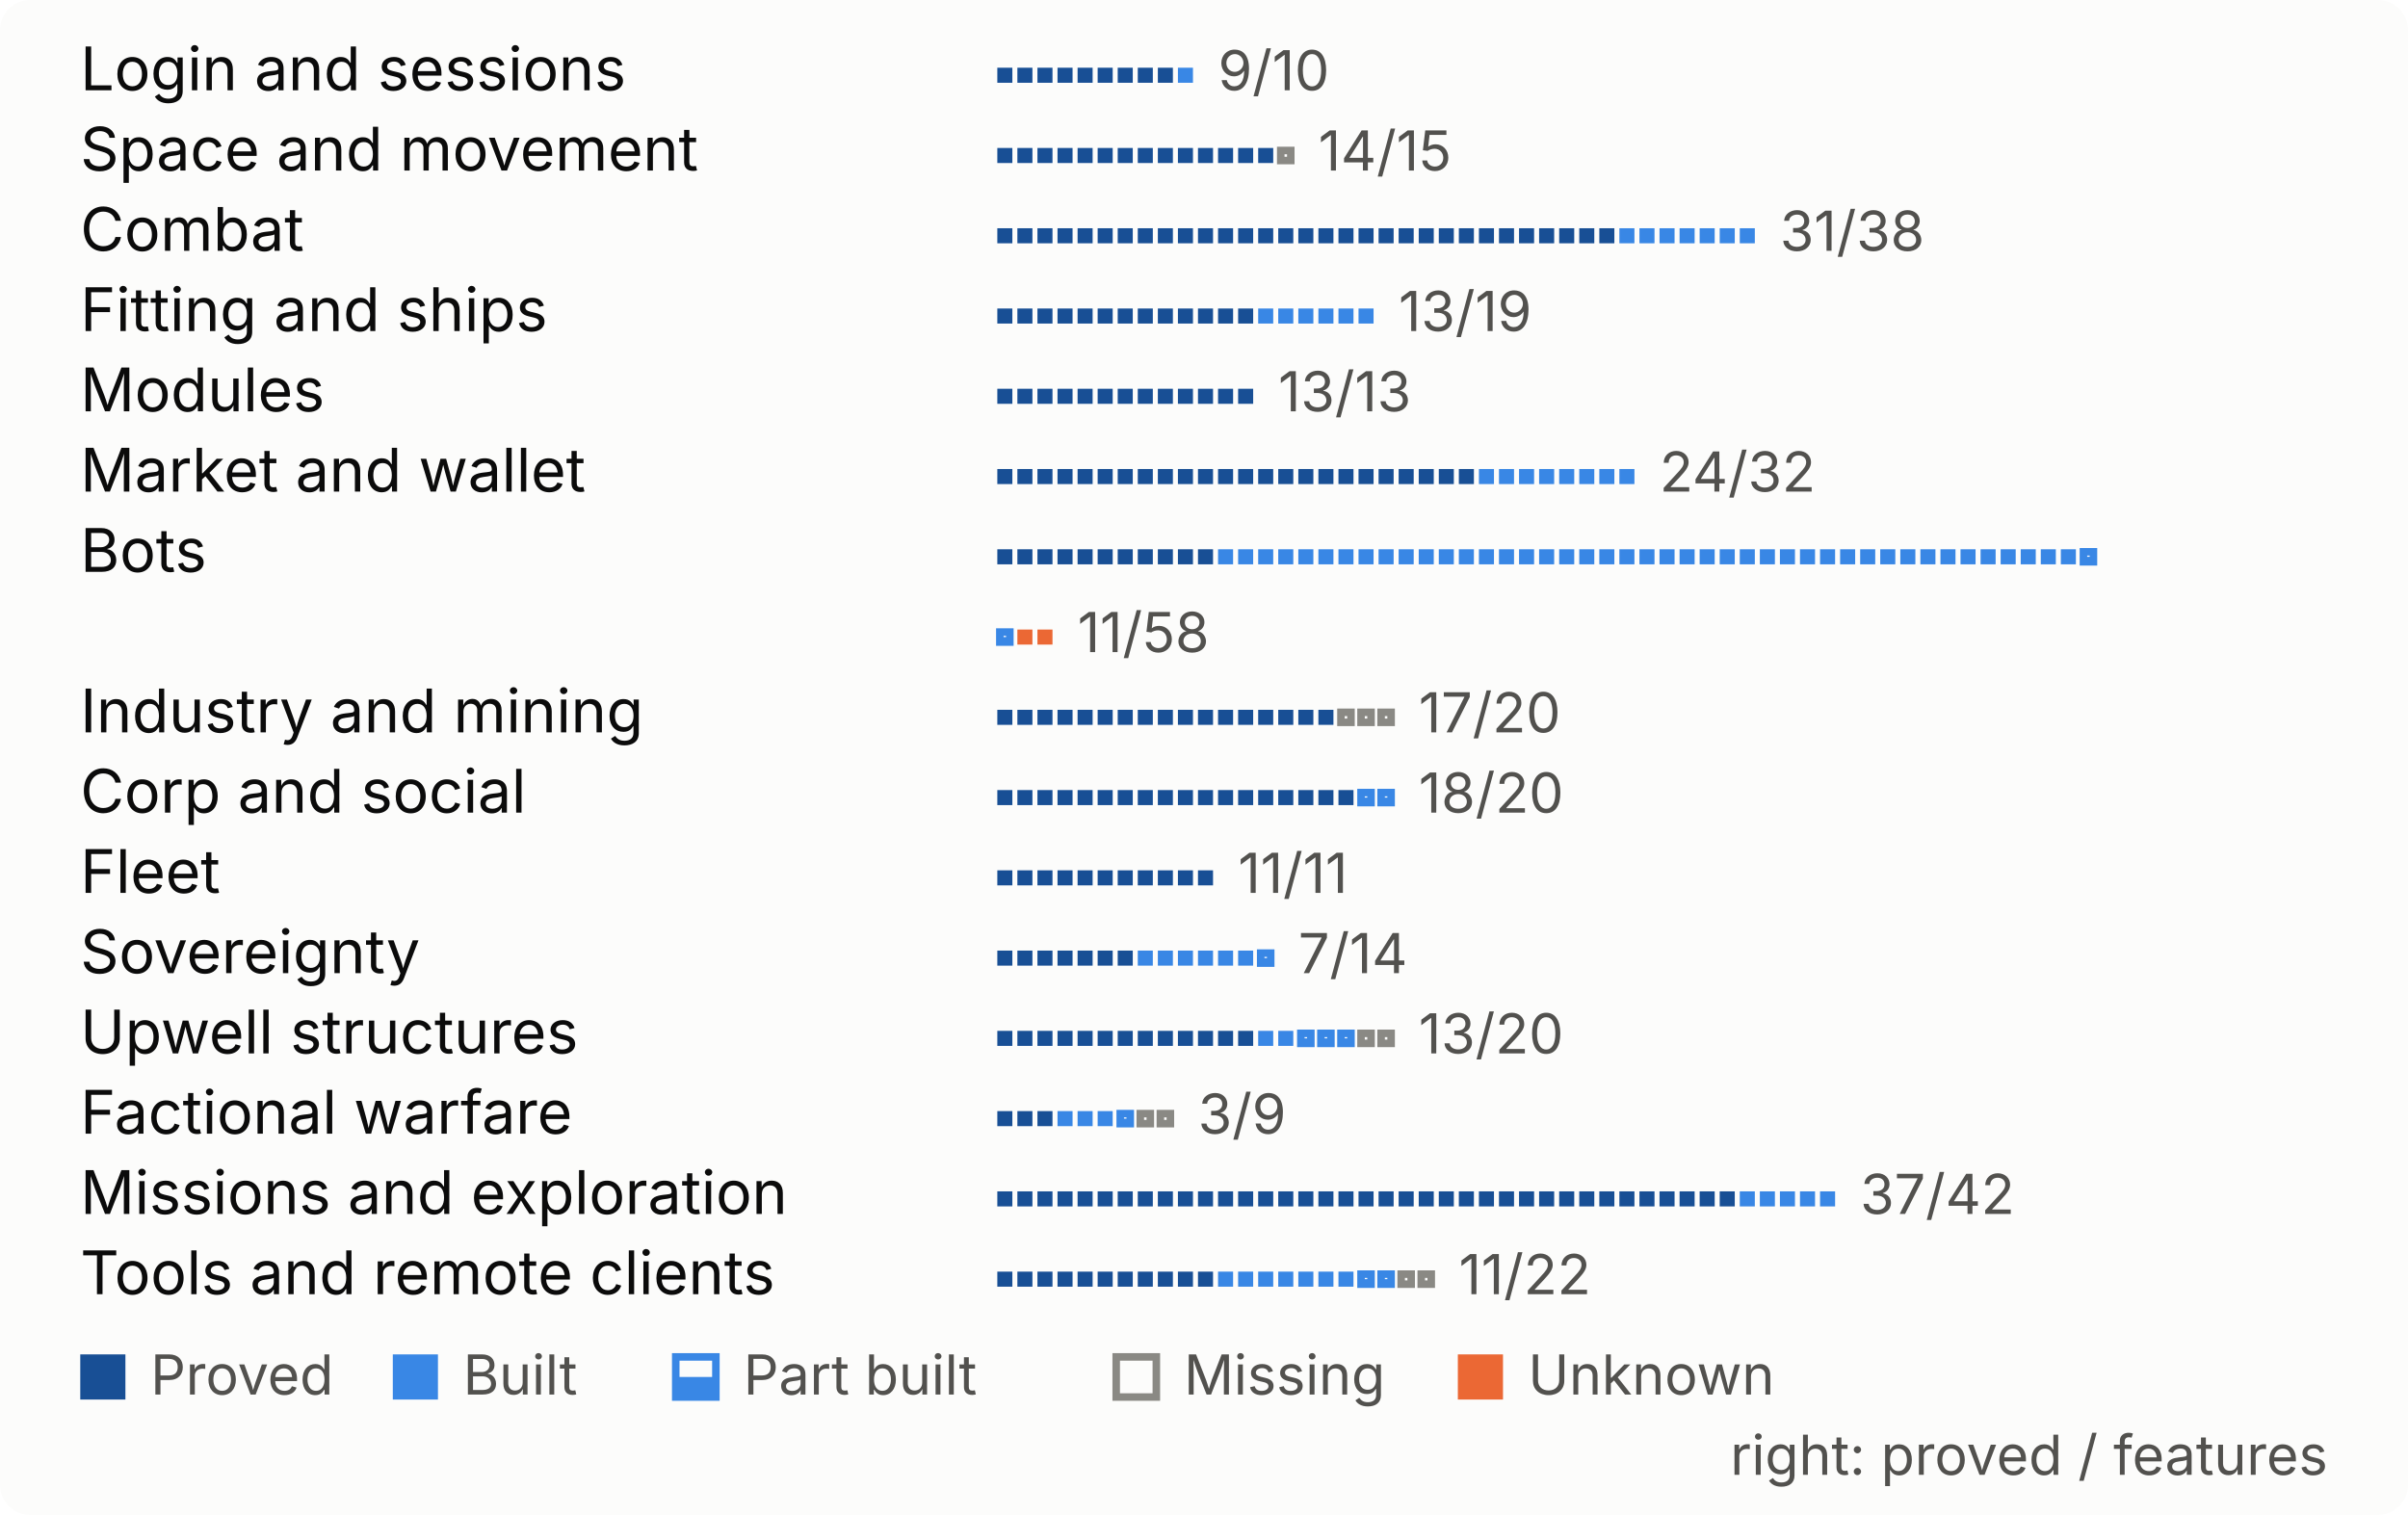
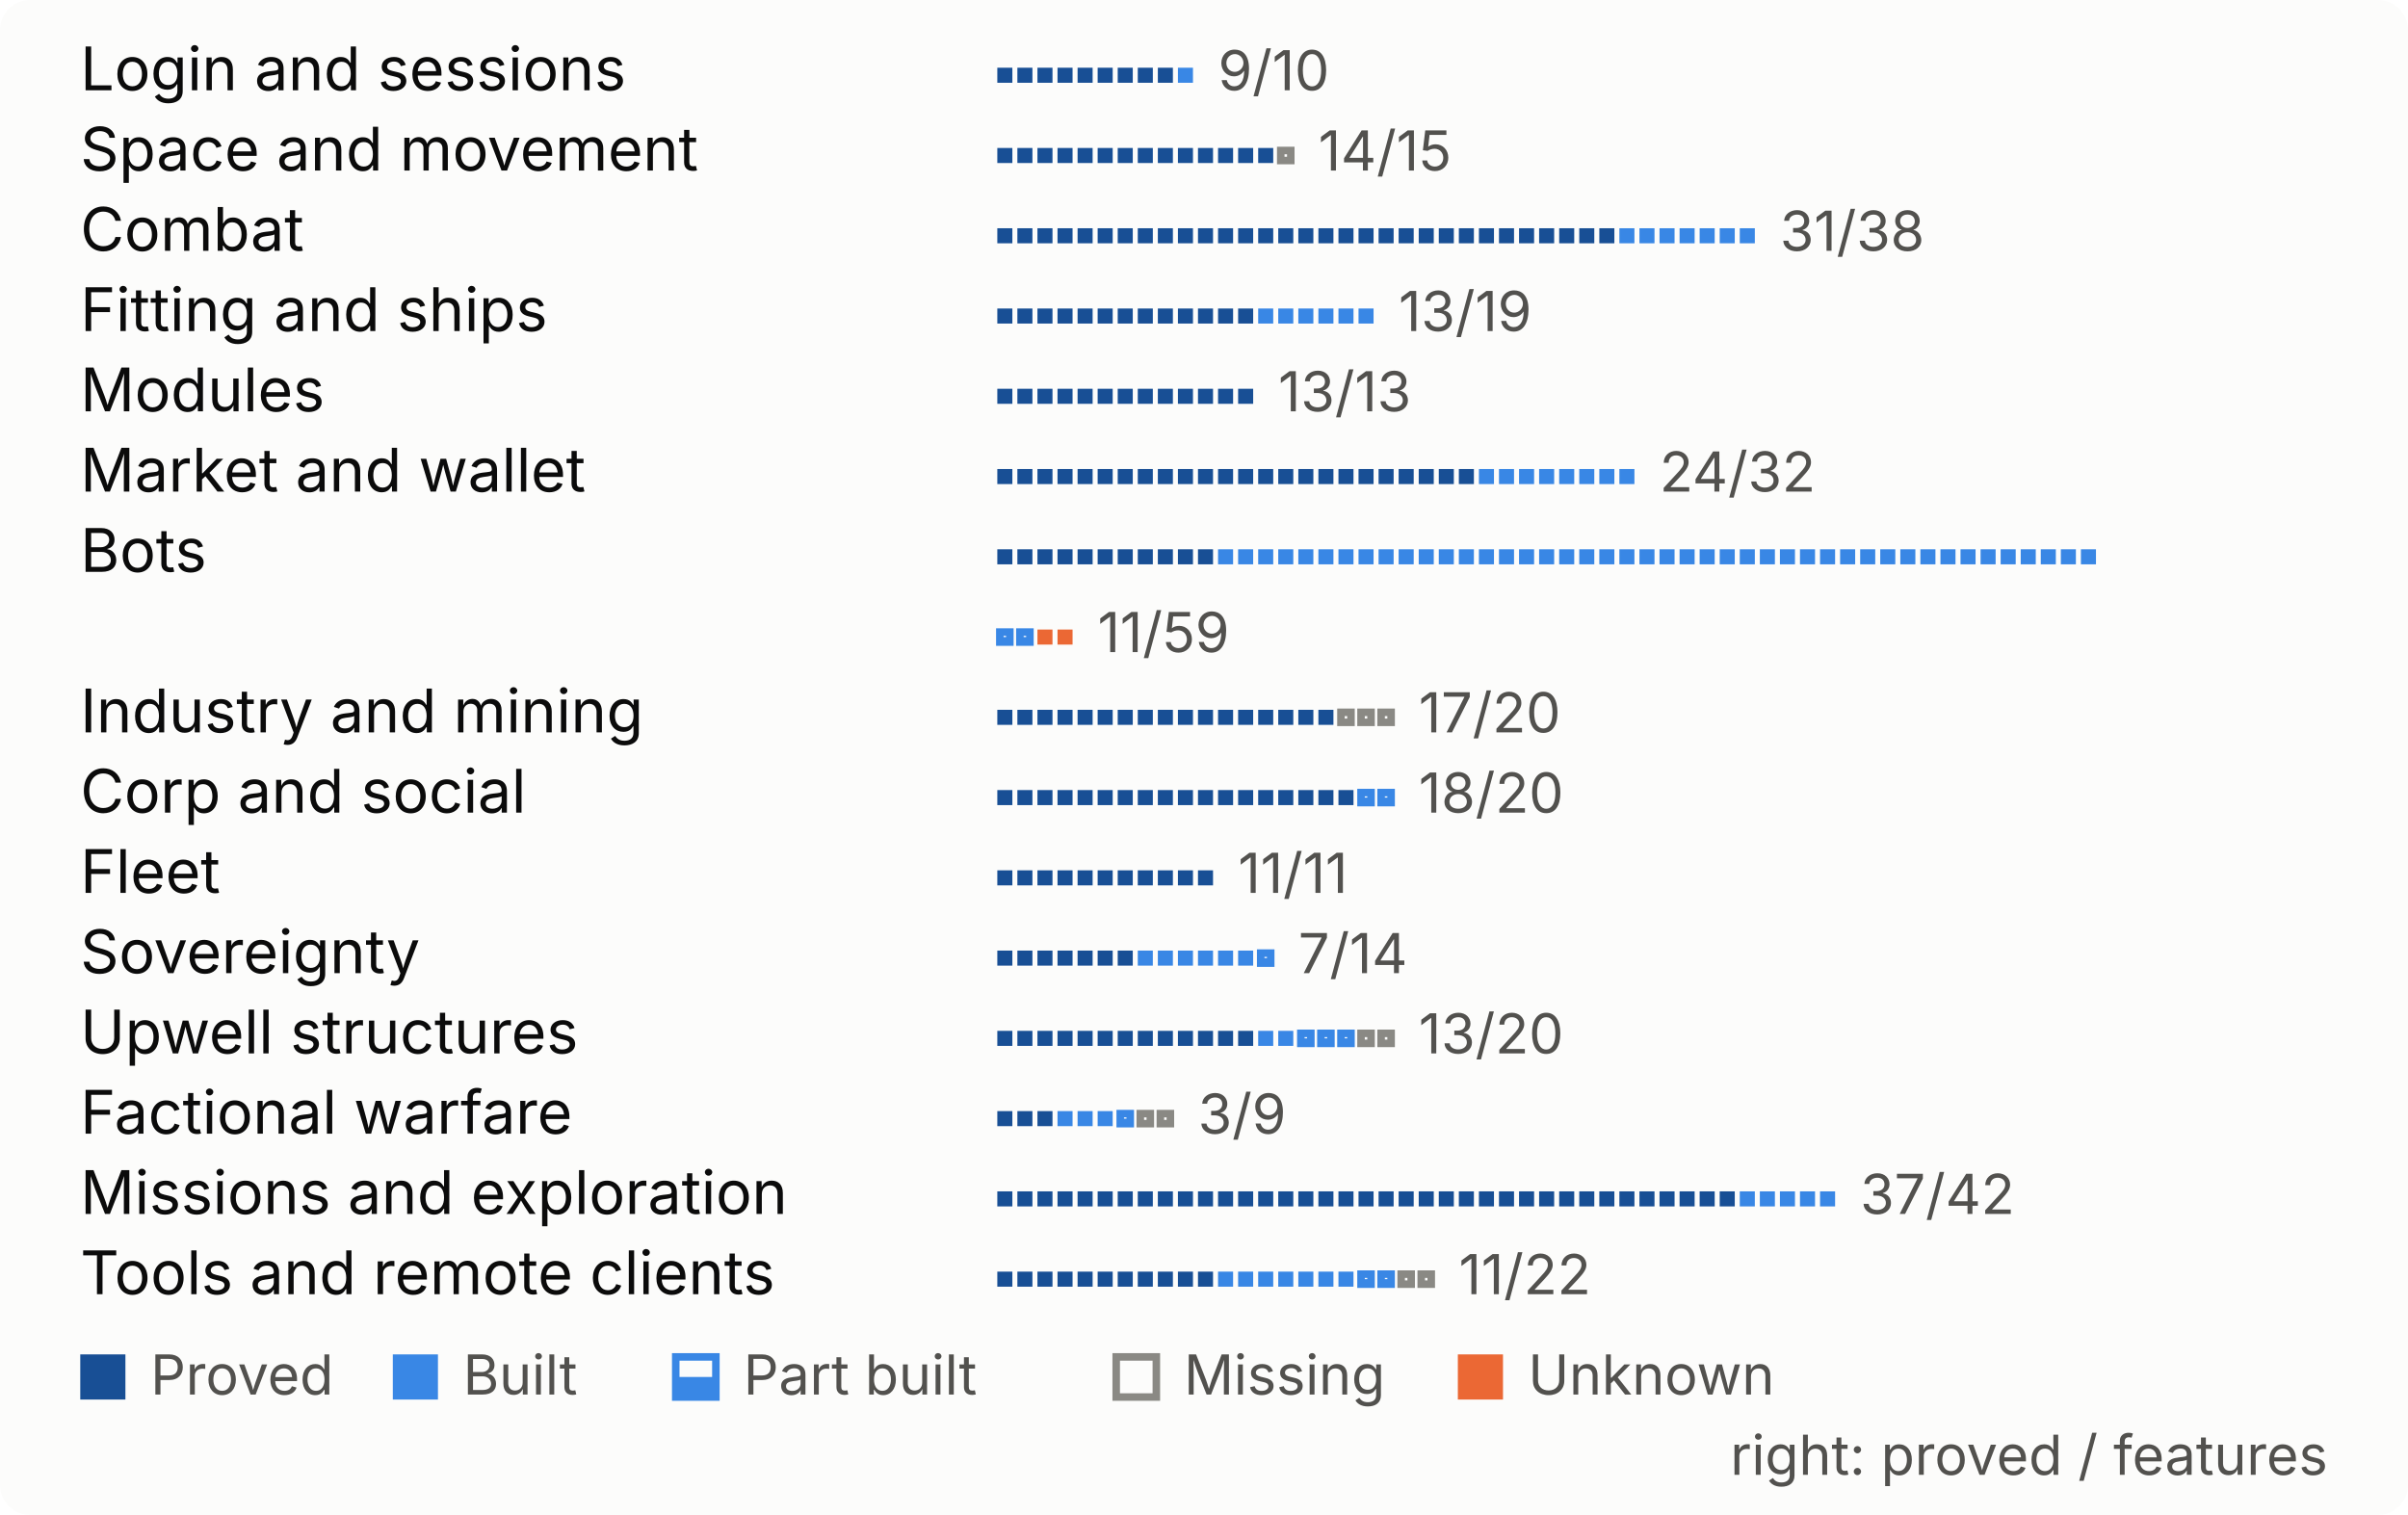
<svg xmlns="http://www.w3.org/2000/svg" width="480" height="302" viewBox="0 0 480 302" role="img" aria-label="Progress by system, one mark per feature">
  <style>
.bg{fill:#fcfcfb}.t{fill:#0b0b0b}.s{fill:#52514e}.rule{fill:#e1e0d9}
.proved{fill:#184f95}.built{fill:#3987e5}.unknown{fill:#eb6834}
.part-o{fill:none;stroke:#3987e5;stroke-width:1.5}.part-f{fill:#3987e5}
.missing{fill:none;stroke:#8a8984;stroke-width:1.5}
.pass{fill:#184f95}.fail{fill:#eb6834}.none{fill:none;stroke:#8a8984;stroke-width:1.5}
@media (prefers-color-scheme:dark){
.bg{fill:#1a1a19}.t{fill:#f0efec}.s{fill:#c3c2b7}.rule{fill:#383835}
.proved{fill:#86b6ef}.built{fill:#3987e5}.unknown{fill:#d95926}
.part-o{stroke:#3987e5}.part-f{fill:#3987e5}
.missing{stroke:#8d8c85}
.pass{fill:#86b6ef}.fail{fill:#d95926}.none{stroke:#8d8c85}
}
text{font-family:system-ui,-apple-system,"Segoe UI",sans-serif;font-size:12px}
.big{font-size:26px;font-weight:600}.b{font-weight:600}.xs{font-size:11px}
</style>
  <rect width="480" height="302" rx="6" class="bg" />
  <text x="16.0" y="18.0" class="t">Login and sessions</text>
  <rect x="198.8" y="13.5" width="3" height="3" class="proved" />
  <rect x="202.8" y="13.5" width="3" height="3" class="proved" />
  <rect x="206.8" y="13.5" width="3" height="3" class="proved" />
  <rect x="210.8" y="13.5" width="3" height="3" class="proved" />
  <rect x="214.8" y="13.5" width="3" height="3" class="proved" />
  <rect x="218.8" y="13.5" width="3" height="3" class="proved" />
  <rect x="222.8" y="13.5" width="3" height="3" class="proved" />
  <rect x="226.8" y="13.5" width="3" height="3" class="proved" />
  <rect x="230.8" y="13.5" width="3" height="3" class="proved" />
  <rect x="234.8" y="13.5" width="3" height="3" class="built" />
  <text x="242.8" y="18.0" class="s xs">9/10</text>
  <text x="16.0" y="34.0" class="t">Space and movement</text>
  <rect x="198.8" y="29.5" width="3" height="3" class="proved" />
  <rect x="202.8" y="29.5" width="3" height="3" class="proved" />
  <rect x="206.8" y="29.5" width="3" height="3" class="proved" />
  <rect x="210.8" y="29.5" width="3" height="3" class="proved" />
  <rect x="214.8" y="29.5" width="3" height="3" class="proved" />
  <rect x="218.8" y="29.5" width="3" height="3" class="proved" />
  <rect x="222.8" y="29.5" width="3" height="3" class="proved" />
  <rect x="226.8" y="29.5" width="3" height="3" class="proved" />
  <rect x="230.8" y="29.5" width="3" height="3" class="proved" />
  <rect x="234.8" y="29.5" width="3" height="3" class="proved" />
  <rect x="238.8" y="29.5" width="3" height="3" class="proved" />
  <rect x="242.8" y="29.5" width="3" height="3" class="proved" />
  <rect x="246.8" y="29.5" width="3" height="3" class="proved" />
  <rect x="250.8" y="29.5" width="3" height="3" class="proved" />
  <rect x="255.3" y="30.0" width="2" height="2" fill="none" class="missing" />
  <text x="262.8" y="34.0" class="s xs">14/15</text>
  <text x="16.0" y="50.0" class="t">Combat</text>
  <rect x="198.8" y="45.5" width="3" height="3" class="proved" />
  <rect x="202.8" y="45.5" width="3" height="3" class="proved" />
  <rect x="206.8" y="45.5" width="3" height="3" class="proved" />
  <rect x="210.8" y="45.5" width="3" height="3" class="proved" />
  <rect x="214.8" y="45.5" width="3" height="3" class="proved" />
  <rect x="218.8" y="45.5" width="3" height="3" class="proved" />
  <rect x="222.8" y="45.5" width="3" height="3" class="proved" />
  <rect x="226.8" y="45.5" width="3" height="3" class="proved" />
  <rect x="230.8" y="45.5" width="3" height="3" class="proved" />
  <rect x="234.8" y="45.5" width="3" height="3" class="proved" />
  <rect x="238.8" y="45.5" width="3" height="3" class="proved" />
  <rect x="242.8" y="45.5" width="3" height="3" class="proved" />
  <rect x="246.8" y="45.5" width="3" height="3" class="proved" />
  <rect x="250.8" y="45.5" width="3" height="3" class="proved" />
  <rect x="254.8" y="45.5" width="3" height="3" class="proved" />
  <rect x="258.8" y="45.5" width="3" height="3" class="proved" />
  <rect x="262.8" y="45.5" width="3" height="3" class="proved" />
  <rect x="266.8" y="45.5" width="3" height="3" class="proved" />
  <rect x="270.8" y="45.5" width="3" height="3" class="proved" />
  <rect x="274.8" y="45.5" width="3" height="3" class="proved" />
  <rect x="278.8" y="45.5" width="3" height="3" class="proved" />
  <rect x="282.8" y="45.5" width="3" height="3" class="proved" />
  <rect x="286.8" y="45.5" width="3" height="3" class="proved" />
  <rect x="290.8" y="45.5" width="3" height="3" class="proved" />
  <rect x="294.8" y="45.5" width="3" height="3" class="proved" />
  <rect x="298.8" y="45.5" width="3" height="3" class="proved" />
  <rect x="302.8" y="45.5" width="3" height="3" class="proved" />
  <rect x="306.8" y="45.5" width="3" height="3" class="proved" />
  <rect x="310.8" y="45.5" width="3" height="3" class="proved" />
  <rect x="314.8" y="45.5" width="3" height="3" class="proved" />
  <rect x="318.8" y="45.5" width="3" height="3" class="proved" />
  <rect x="322.8" y="45.5" width="3" height="3" class="built" />
  <rect x="326.8" y="45.5" width="3" height="3" class="built" />
  <rect x="330.8" y="45.5" width="3" height="3" class="built" />
  <rect x="334.8" y="45.5" width="3" height="3" class="built" />
  <rect x="338.8" y="45.5" width="3" height="3" class="built" />
  <rect x="342.8" y="45.5" width="3" height="3" class="built" />
  <rect x="346.8" y="45.5" width="3" height="3" class="built" />
  <text x="354.8" y="50.0" class="s xs">31/38</text>
  <text x="16.0" y="66.0" class="t">Fitting and ships</text>
  <rect x="198.8" y="61.5" width="3" height="3" class="proved" />
  <rect x="202.8" y="61.5" width="3" height="3" class="proved" />
  <rect x="206.8" y="61.5" width="3" height="3" class="proved" />
  <rect x="210.8" y="61.5" width="3" height="3" class="proved" />
  <rect x="214.8" y="61.5" width="3" height="3" class="proved" />
  <rect x="218.8" y="61.5" width="3" height="3" class="proved" />
  <rect x="222.8" y="61.5" width="3" height="3" class="proved" />
  <rect x="226.8" y="61.5" width="3" height="3" class="proved" />
  <rect x="230.8" y="61.5" width="3" height="3" class="proved" />
  <rect x="234.8" y="61.5" width="3" height="3" class="proved" />
  <rect x="238.8" y="61.5" width="3" height="3" class="proved" />
  <rect x="242.8" y="61.5" width="3" height="3" class="proved" />
  <rect x="246.8" y="61.5" width="3" height="3" class="proved" />
  <rect x="250.8" y="61.5" width="3" height="3" class="built" />
  <rect x="254.8" y="61.5" width="3" height="3" class="built" />
  <rect x="258.8" y="61.5" width="3" height="3" class="built" />
  <rect x="262.8" y="61.5" width="3" height="3" class="built" />
  <rect x="266.8" y="61.5" width="3" height="3" class="built" />
  <rect x="270.8" y="61.5" width="3" height="3" class="built" />
  <text x="278.8" y="66.0" class="s xs">13/19</text>
  <text x="16.0" y="82.0" class="t">Modules</text>
  <rect x="198.8" y="77.5" width="3" height="3" class="proved" />
  <rect x="202.8" y="77.5" width="3" height="3" class="proved" />
  <rect x="206.8" y="77.5" width="3" height="3" class="proved" />
  <rect x="210.8" y="77.5" width="3" height="3" class="proved" />
  <rect x="214.8" y="77.5" width="3" height="3" class="proved" />
  <rect x="218.8" y="77.5" width="3" height="3" class="proved" />
  <rect x="222.8" y="77.5" width="3" height="3" class="proved" />
  <rect x="226.8" y="77.5" width="3" height="3" class="proved" />
  <rect x="230.8" y="77.5" width="3" height="3" class="proved" />
  <rect x="234.8" y="77.5" width="3" height="3" class="proved" />
  <rect x="238.8" y="77.5" width="3" height="3" class="proved" />
  <rect x="242.8" y="77.5" width="3" height="3" class="proved" />
  <rect x="246.8" y="77.5" width="3" height="3" class="proved" />
  <text x="254.8" y="82.0" class="s xs">13/13</text>
  <text x="16.0" y="98.0" class="t">Market and wallet</text>
  <rect x="198.8" y="93.5" width="3" height="3" class="proved" />
  <rect x="202.8" y="93.5" width="3" height="3" class="proved" />
  <rect x="206.8" y="93.5" width="3" height="3" class="proved" />
  <rect x="210.8" y="93.5" width="3" height="3" class="proved" />
  <rect x="214.8" y="93.5" width="3" height="3" class="proved" />
  <rect x="218.8" y="93.5" width="3" height="3" class="proved" />
  <rect x="222.8" y="93.5" width="3" height="3" class="proved" />
  <rect x="226.8" y="93.5" width="3" height="3" class="proved" />
  <rect x="230.8" y="93.5" width="3" height="3" class="proved" />
  <rect x="234.8" y="93.5" width="3" height="3" class="proved" />
  <rect x="238.8" y="93.5" width="3" height="3" class="proved" />
  <rect x="242.8" y="93.5" width="3" height="3" class="proved" />
  <rect x="246.8" y="93.5" width="3" height="3" class="proved" />
  <rect x="250.8" y="93.5" width="3" height="3" class="proved" />
  <rect x="254.8" y="93.5" width="3" height="3" class="proved" />
  <rect x="258.8" y="93.5" width="3" height="3" class="proved" />
  <rect x="262.8" y="93.5" width="3" height="3" class="proved" />
  <rect x="266.8" y="93.5" width="3" height="3" class="proved" />
  <rect x="270.8" y="93.5" width="3" height="3" class="proved" />
  <rect x="274.8" y="93.5" width="3" height="3" class="proved" />
  <rect x="278.8" y="93.5" width="3" height="3" class="proved" />
  <rect x="282.8" y="93.5" width="3" height="3" class="proved" />
  <rect x="286.8" y="93.5" width="3" height="3" class="proved" />
  <rect x="290.8" y="93.5" width="3" height="3" class="proved" />
  <rect x="294.8" y="93.5" width="3" height="3" class="built" />
  <rect x="298.8" y="93.5" width="3" height="3" class="built" />
  <rect x="302.8" y="93.5" width="3" height="3" class="built" />
  <rect x="306.8" y="93.5" width="3" height="3" class="built" />
  <rect x="310.8" y="93.5" width="3" height="3" class="built" />
  <rect x="314.8" y="93.5" width="3" height="3" class="built" />
  <rect x="318.8" y="93.5" width="3" height="3" class="built" />
  <rect x="322.8" y="93.5" width="3" height="3" class="built" />
  <text x="330.8" y="98.0" class="s xs">24/32</text>
  <text x="16.0" y="114.0" class="t">Bots</text>
  <rect x="198.8" y="109.5" width="3" height="3" class="proved" />
  <rect x="202.8" y="109.5" width="3" height="3" class="proved" />
  <rect x="206.8" y="109.5" width="3" height="3" class="proved" />
  <rect x="210.8" y="109.5" width="3" height="3" class="proved" />
  <rect x="214.8" y="109.5" width="3" height="3" class="proved" />
  <rect x="218.8" y="109.5" width="3" height="3" class="proved" />
  <rect x="222.8" y="109.5" width="3" height="3" class="proved" />
  <rect x="226.8" y="109.5" width="3" height="3" class="proved" />
  <rect x="230.8" y="109.5" width="3" height="3" class="proved" />
  <rect x="234.8" y="109.5" width="3" height="3" class="proved" />
  <rect x="238.8" y="109.5" width="3" height="3" class="proved" />
  <rect x="242.8" y="109.5" width="3" height="3" class="built" />
  <rect x="246.8" y="109.5" width="3" height="3" class="built" />
  <rect x="250.8" y="109.5" width="3" height="3" class="built" />
  <rect x="254.8" y="109.5" width="3" height="3" class="built" />
  <rect x="258.8" y="109.5" width="3" height="3" class="built" />
  <rect x="262.8" y="109.5" width="3" height="3" class="built" />
  <rect x="266.8" y="109.5" width="3" height="3" class="built" />
  <rect x="270.8" y="109.5" width="3" height="3" class="built" />
  <rect x="274.8" y="109.5" width="3" height="3" class="built" />
  <rect x="278.8" y="109.5" width="3" height="3" class="built" />
  <rect x="282.8" y="109.5" width="3" height="3" class="built" />
  <rect x="286.8" y="109.5" width="3" height="3" class="built" />
  <rect x="290.8" y="109.5" width="3" height="3" class="built" />
  <rect x="294.8" y="109.5" width="3" height="3" class="built" />
  <rect x="298.8" y="109.5" width="3" height="3" class="built" />
  <rect x="302.8" y="109.5" width="3" height="3" class="built" />
  <rect x="306.8" y="109.5" width="3" height="3" class="built" />
  <rect x="310.8" y="109.5" width="3" height="3" class="built" />
  <rect x="314.8" y="109.5" width="3" height="3" class="built" />
  <rect x="318.8" y="109.5" width="3" height="3" class="built" />
  <rect x="322.8" y="109.5" width="3" height="3" class="built" />
  <rect x="326.8" y="109.5" width="3" height="3" class="built" />
  <rect x="330.8" y="109.5" width="3" height="3" class="built" />
  <rect x="334.8" y="109.5" width="3" height="3" class="built" />
  <rect x="338.8" y="109.5" width="3" height="3" class="built" />
  <rect x="342.8" y="109.5" width="3" height="3" class="built" />
  <rect x="346.8" y="109.5" width="3" height="3" class="built" />
  <rect x="350.8" y="109.5" width="3" height="3" class="built" />
  <rect x="354.8" y="109.5" width="3" height="3" class="built" />
  <rect x="358.8" y="109.5" width="3" height="3" class="built" />
  <rect x="362.8" y="109.5" width="3" height="3" class="built" />
  <rect x="366.8" y="109.5" width="3" height="3" class="built" />
  <rect x="370.8" y="109.5" width="3" height="3" class="built" />
  <rect x="374.8" y="109.5" width="3" height="3" class="built" />
  <rect x="378.8" y="109.5" width="3" height="3" class="built" />
  <rect x="382.8" y="109.5" width="3" height="3" class="built" />
  <rect x="386.8" y="109.5" width="3" height="3" class="built" />
  <rect x="390.8" y="109.5" width="3" height="3" class="built" />
  <rect x="394.8" y="109.5" width="3" height="3" class="built" />
  <rect x="398.8" y="109.5" width="3" height="3" class="built" />
  <rect x="402.8" y="109.5" width="3" height="3" class="built" />
  <rect x="406.8" y="109.5" width="3" height="3" class="built" />
  <rect x="410.8" y="109.5" width="3" height="3" class="built" />
-   <rect x="415.3" y="110.0" width="2" height="2" fill="none" class="part-o" />
-   <rect x="414.8" y="111.0" width="3" height="1.5" class="part-f" />
+   <rect x="414.8" y="109.5" width="3" height="3" class="built" />
  <rect x="199.3" y="126.0" width="2" height="2" fill="none" class="part-o" />
  <rect x="198.8" y="127.0" width="3" height="1.5" class="part-f" />
-   <rect x="202.8" y="125.5" width="3" height="3" class="unknown" />
+   <rect x="203.3" y="126.0" width="2" height="2" fill="none" class="part-o" />
+   <rect x="202.8" y="127.0" width="3" height="1.5" class="part-f" />
  <rect x="206.8" y="125.5" width="3" height="3" class="unknown" />
-   <text x="214.8" y="130.0" class="s xs">11/58</text>
+   <rect x="210.8" y="125.5" width="3" height="3" class="unknown" />
+   <text x="218.8" y="130.0" class="s xs">11/59</text>
  <text x="16.0" y="146.0" class="t">Industry and mining</text>
  <rect x="198.8" y="141.5" width="3" height="3" class="proved" />
  <rect x="202.8" y="141.5" width="3" height="3" class="proved" />
  <rect x="206.8" y="141.5" width="3" height="3" class="proved" />
  <rect x="210.8" y="141.5" width="3" height="3" class="proved" />
  <rect x="214.8" y="141.5" width="3" height="3" class="proved" />
  <rect x="218.8" y="141.5" width="3" height="3" class="proved" />
  <rect x="222.8" y="141.5" width="3" height="3" class="proved" />
  <rect x="226.8" y="141.5" width="3" height="3" class="proved" />
  <rect x="230.8" y="141.5" width="3" height="3" class="proved" />
  <rect x="234.8" y="141.5" width="3" height="3" class="proved" />
  <rect x="238.8" y="141.5" width="3" height="3" class="proved" />
  <rect x="242.8" y="141.5" width="3" height="3" class="proved" />
  <rect x="246.8" y="141.5" width="3" height="3" class="proved" />
  <rect x="250.8" y="141.5" width="3" height="3" class="proved" />
  <rect x="254.8" y="141.5" width="3" height="3" class="proved" />
  <rect x="258.8" y="141.5" width="3" height="3" class="proved" />
  <rect x="262.8" y="141.5" width="3" height="3" class="proved" />
  <rect x="267.3" y="142.0" width="2" height="2" fill="none" class="missing" />
  <rect x="271.3" y="142.0" width="2" height="2" fill="none" class="missing" />
  <rect x="275.3" y="142.0" width="2" height="2" fill="none" class="missing" />
  <text x="282.8" y="146.0" class="s xs">17/20</text>
  <text x="16.0" y="162.0" class="t">Corp and social</text>
  <rect x="198.8" y="157.5" width="3" height="3" class="proved" />
  <rect x="202.8" y="157.5" width="3" height="3" class="proved" />
  <rect x="206.8" y="157.5" width="3" height="3" class="proved" />
  <rect x="210.8" y="157.5" width="3" height="3" class="proved" />
  <rect x="214.8" y="157.5" width="3" height="3" class="proved" />
  <rect x="218.8" y="157.5" width="3" height="3" class="proved" />
  <rect x="222.8" y="157.5" width="3" height="3" class="proved" />
  <rect x="226.8" y="157.5" width="3" height="3" class="proved" />
  <rect x="230.8" y="157.5" width="3" height="3" class="proved" />
  <rect x="234.8" y="157.5" width="3" height="3" class="proved" />
  <rect x="238.8" y="157.5" width="3" height="3" class="proved" />
  <rect x="242.8" y="157.5" width="3" height="3" class="proved" />
  <rect x="246.8" y="157.5" width="3" height="3" class="proved" />
  <rect x="250.8" y="157.5" width="3" height="3" class="proved" />
  <rect x="254.8" y="157.5" width="3" height="3" class="proved" />
  <rect x="258.8" y="157.5" width="3" height="3" class="proved" />
  <rect x="262.8" y="157.5" width="3" height="3" class="proved" />
  <rect x="266.8" y="157.5" width="3" height="3" class="proved" />
  <rect x="271.3" y="158.0" width="2" height="2" fill="none" class="part-o" />
  <rect x="270.8" y="159.0" width="3" height="1.5" class="part-f" />
  <rect x="275.3" y="158.0" width="2" height="2" fill="none" class="part-o" />
  <rect x="274.8" y="159.0" width="3" height="1.5" class="part-f" />
  <text x="282.8" y="162.0" class="s xs">18/20</text>
  <text x="16.0" y="178.0" class="t">Fleet</text>
  <rect x="198.8" y="173.5" width="3" height="3" class="proved" />
  <rect x="202.8" y="173.5" width="3" height="3" class="proved" />
  <rect x="206.8" y="173.5" width="3" height="3" class="proved" />
  <rect x="210.8" y="173.5" width="3" height="3" class="proved" />
  <rect x="214.8" y="173.5" width="3" height="3" class="proved" />
  <rect x="218.8" y="173.5" width="3" height="3" class="proved" />
  <rect x="222.8" y="173.5" width="3" height="3" class="proved" />
  <rect x="226.8" y="173.5" width="3" height="3" class="proved" />
  <rect x="230.8" y="173.5" width="3" height="3" class="proved" />
  <rect x="234.8" y="173.5" width="3" height="3" class="proved" />
  <rect x="238.8" y="173.5" width="3" height="3" class="proved" />
  <text x="246.8" y="178.0" class="s xs">11/11</text>
  <text x="16.0" y="194.0" class="t">Sovereignty</text>
  <rect x="198.8" y="189.5" width="3" height="3" class="proved" />
  <rect x="202.8" y="189.5" width="3" height="3" class="proved" />
  <rect x="206.8" y="189.5" width="3" height="3" class="proved" />
  <rect x="210.8" y="189.5" width="3" height="3" class="proved" />
  <rect x="214.8" y="189.5" width="3" height="3" class="proved" />
  <rect x="218.8" y="189.5" width="3" height="3" class="proved" />
  <rect x="222.8" y="189.5" width="3" height="3" class="proved" />
  <rect x="226.8" y="189.5" width="3" height="3" class="built" />
  <rect x="230.8" y="189.5" width="3" height="3" class="built" />
  <rect x="234.8" y="189.5" width="3" height="3" class="built" />
  <rect x="238.8" y="189.5" width="3" height="3" class="built" />
  <rect x="242.8" y="189.5" width="3" height="3" class="built" />
  <rect x="246.8" y="189.5" width="3" height="3" class="built" />
  <rect x="251.3" y="190.0" width="2" height="2" fill="none" class="part-o" />
  <rect x="250.8" y="191.0" width="3" height="1.5" class="part-f" />
  <text x="258.8" y="194.0" class="s xs">7/14</text>
  <text x="16.0" y="210.0" class="t">Upwell structures</text>
  <rect x="198.8" y="205.5" width="3" height="3" class="proved" />
  <rect x="202.8" y="205.5" width="3" height="3" class="proved" />
  <rect x="206.8" y="205.5" width="3" height="3" class="proved" />
  <rect x="210.8" y="205.5" width="3" height="3" class="proved" />
  <rect x="214.8" y="205.5" width="3" height="3" class="proved" />
  <rect x="218.8" y="205.5" width="3" height="3" class="proved" />
  <rect x="222.8" y="205.5" width="3" height="3" class="proved" />
  <rect x="226.8" y="205.5" width="3" height="3" class="proved" />
  <rect x="230.8" y="205.5" width="3" height="3" class="proved" />
  <rect x="234.8" y="205.5" width="3" height="3" class="proved" />
  <rect x="238.8" y="205.5" width="3" height="3" class="proved" />
  <rect x="242.8" y="205.5" width="3" height="3" class="proved" />
  <rect x="246.8" y="205.5" width="3" height="3" class="proved" />
  <rect x="250.8" y="205.5" width="3" height="3" class="built" />
  <rect x="254.8" y="205.5" width="3" height="3" class="built" />
  <rect x="259.3" y="206.0" width="2" height="2" fill="none" class="part-o" />
  <rect x="258.8" y="207.0" width="3" height="1.5" class="part-f" />
  <rect x="263.3" y="206.0" width="2" height="2" fill="none" class="part-o" />
  <rect x="262.8" y="207.0" width="3" height="1.5" class="part-f" />
  <rect x="267.3" y="206.0" width="2" height="2" fill="none" class="part-o" />
  <rect x="266.8" y="207.0" width="3" height="1.5" class="part-f" />
  <rect x="271.3" y="206.0" width="2" height="2" fill="none" class="missing" />
  <rect x="275.3" y="206.0" width="2" height="2" fill="none" class="missing" />
  <text x="282.8" y="210.0" class="s xs">13/20</text>
  <text x="16.0" y="226.0" class="t">Factional warfare</text>
  <rect x="198.8" y="221.5" width="3" height="3" class="proved" />
  <rect x="202.8" y="221.5" width="3" height="3" class="proved" />
  <rect x="206.8" y="221.5" width="3" height="3" class="proved" />
  <rect x="210.8" y="221.5" width="3" height="3" class="built" />
  <rect x="214.8" y="221.5" width="3" height="3" class="built" />
  <rect x="218.8" y="221.5" width="3" height="3" class="built" />
  <rect x="223.3" y="222.0" width="2" height="2" fill="none" class="part-o" />
  <rect x="222.8" y="223.0" width="3" height="1.5" class="part-f" />
  <rect x="227.3" y="222.0" width="2" height="2" fill="none" class="missing" />
  <rect x="231.3" y="222.0" width="2" height="2" fill="none" class="missing" />
  <text x="238.8" y="226.0" class="s xs">3/9</text>
  <text x="16.0" y="242.0" class="t">Missions and exploration</text>
  <rect x="198.8" y="237.5" width="3" height="3" class="proved" />
  <rect x="202.8" y="237.5" width="3" height="3" class="proved" />
  <rect x="206.8" y="237.5" width="3" height="3" class="proved" />
  <rect x="210.8" y="237.5" width="3" height="3" class="proved" />
  <rect x="214.8" y="237.5" width="3" height="3" class="proved" />
  <rect x="218.8" y="237.5" width="3" height="3" class="proved" />
  <rect x="222.8" y="237.5" width="3" height="3" class="proved" />
  <rect x="226.8" y="237.5" width="3" height="3" class="proved" />
  <rect x="230.8" y="237.5" width="3" height="3" class="proved" />
  <rect x="234.8" y="237.5" width="3" height="3" class="proved" />
  <rect x="238.8" y="237.5" width="3" height="3" class="proved" />
  <rect x="242.8" y="237.5" width="3" height="3" class="proved" />
  <rect x="246.8" y="237.5" width="3" height="3" class="proved" />
  <rect x="250.8" y="237.5" width="3" height="3" class="proved" />
  <rect x="254.8" y="237.5" width="3" height="3" class="proved" />
  <rect x="258.8" y="237.5" width="3" height="3" class="proved" />
  <rect x="262.8" y="237.5" width="3" height="3" class="proved" />
  <rect x="266.8" y="237.5" width="3" height="3" class="proved" />
  <rect x="270.8" y="237.5" width="3" height="3" class="proved" />
  <rect x="274.8" y="237.5" width="3" height="3" class="proved" />
  <rect x="278.8" y="237.5" width="3" height="3" class="proved" />
  <rect x="282.8" y="237.5" width="3" height="3" class="proved" />
  <rect x="286.8" y="237.5" width="3" height="3" class="proved" />
  <rect x="290.8" y="237.5" width="3" height="3" class="proved" />
  <rect x="294.8" y="237.5" width="3" height="3" class="proved" />
  <rect x="298.8" y="237.5" width="3" height="3" class="proved" />
  <rect x="302.8" y="237.5" width="3" height="3" class="proved" />
  <rect x="306.8" y="237.5" width="3" height="3" class="proved" />
  <rect x="310.8" y="237.5" width="3" height="3" class="proved" />
  <rect x="314.8" y="237.5" width="3" height="3" class="proved" />
  <rect x="318.8" y="237.5" width="3" height="3" class="proved" />
  <rect x="322.8" y="237.5" width="3" height="3" class="proved" />
  <rect x="326.8" y="237.5" width="3" height="3" class="proved" />
  <rect x="330.8" y="237.5" width="3" height="3" class="proved" />
  <rect x="334.8" y="237.5" width="3" height="3" class="proved" />
  <rect x="338.8" y="237.5" width="3" height="3" class="proved" />
  <rect x="342.8" y="237.5" width="3" height="3" class="proved" />
  <rect x="346.8" y="237.5" width="3" height="3" class="built" />
  <rect x="350.8" y="237.5" width="3" height="3" class="built" />
  <rect x="354.8" y="237.5" width="3" height="3" class="built" />
  <rect x="358.8" y="237.5" width="3" height="3" class="built" />
  <rect x="362.8" y="237.5" width="3" height="3" class="built" />
  <text x="370.8" y="242.0" class="s xs">37/42</text>
  <text x="16.0" y="258.0" class="t">Tools and remote clients</text>
  <rect x="198.8" y="253.5" width="3" height="3" class="proved" />
  <rect x="202.8" y="253.5" width="3" height="3" class="proved" />
  <rect x="206.8" y="253.5" width="3" height="3" class="proved" />
  <rect x="210.8" y="253.5" width="3" height="3" class="proved" />
  <rect x="214.8" y="253.5" width="3" height="3" class="proved" />
  <rect x="218.8" y="253.5" width="3" height="3" class="proved" />
  <rect x="222.8" y="253.5" width="3" height="3" class="proved" />
  <rect x="226.8" y="253.5" width="3" height="3" class="proved" />
  <rect x="230.8" y="253.5" width="3" height="3" class="proved" />
  <rect x="234.8" y="253.5" width="3" height="3" class="proved" />
  <rect x="238.8" y="253.5" width="3" height="3" class="proved" />
  <rect x="242.8" y="253.5" width="3" height="3" class="built" />
  <rect x="246.8" y="253.5" width="3" height="3" class="built" />
  <rect x="250.8" y="253.5" width="3" height="3" class="built" />
  <rect x="254.8" y="253.5" width="3" height="3" class="built" />
  <rect x="258.8" y="253.5" width="3" height="3" class="built" />
  <rect x="262.8" y="253.5" width="3" height="3" class="built" />
  <rect x="266.8" y="253.5" width="3" height="3" class="built" />
  <rect x="271.3" y="254.0" width="2" height="2" fill="none" class="part-o" />
  <rect x="270.8" y="255.0" width="3" height="1.5" class="part-f" />
  <rect x="275.3" y="254.0" width="2" height="2" fill="none" class="part-o" />
  <rect x="274.8" y="255.0" width="3" height="1.5" class="part-f" />
  <rect x="279.3" y="254.0" width="2" height="2" fill="none" class="missing" />
  <rect x="283.3" y="254.0" width="2" height="2" fill="none" class="missing" />
  <text x="290.8" y="258.0" class="s xs">11/22</text>
  <rect x="16.0" y="270.0" width="9" height="9" class="proved" />
  <text x="30.0" y="278.0" class="s xs">Proved</text>
  <rect x="78.3" y="270.0" width="9" height="9" class="built" />
  <text x="92.3" y="278.0" class="s xs">Built</text>
  <rect x="134.7" y="270.5" width="8" height="8" fill="none" class="part-o" />
  <rect x="134.2" y="274.5" width="9" height="4.5" class="part-f" />
  <text x="148.2" y="278.0" class="s xs">Part built</text>
  <rect x="222.5" y="270.5" width="8" height="8" fill="none" class="missing" />
  <text x="236.0" y="278.0" class="s xs">Missing</text>
  <rect x="290.6" y="270.0" width="9" height="9" class="unknown" />
  <text x="304.6" y="278.0" class="s xs">Unknown</text>
  <text x="464.0" y="294.0" class="s xs" text-anchor="end">right: proved / features</text>
</svg>
